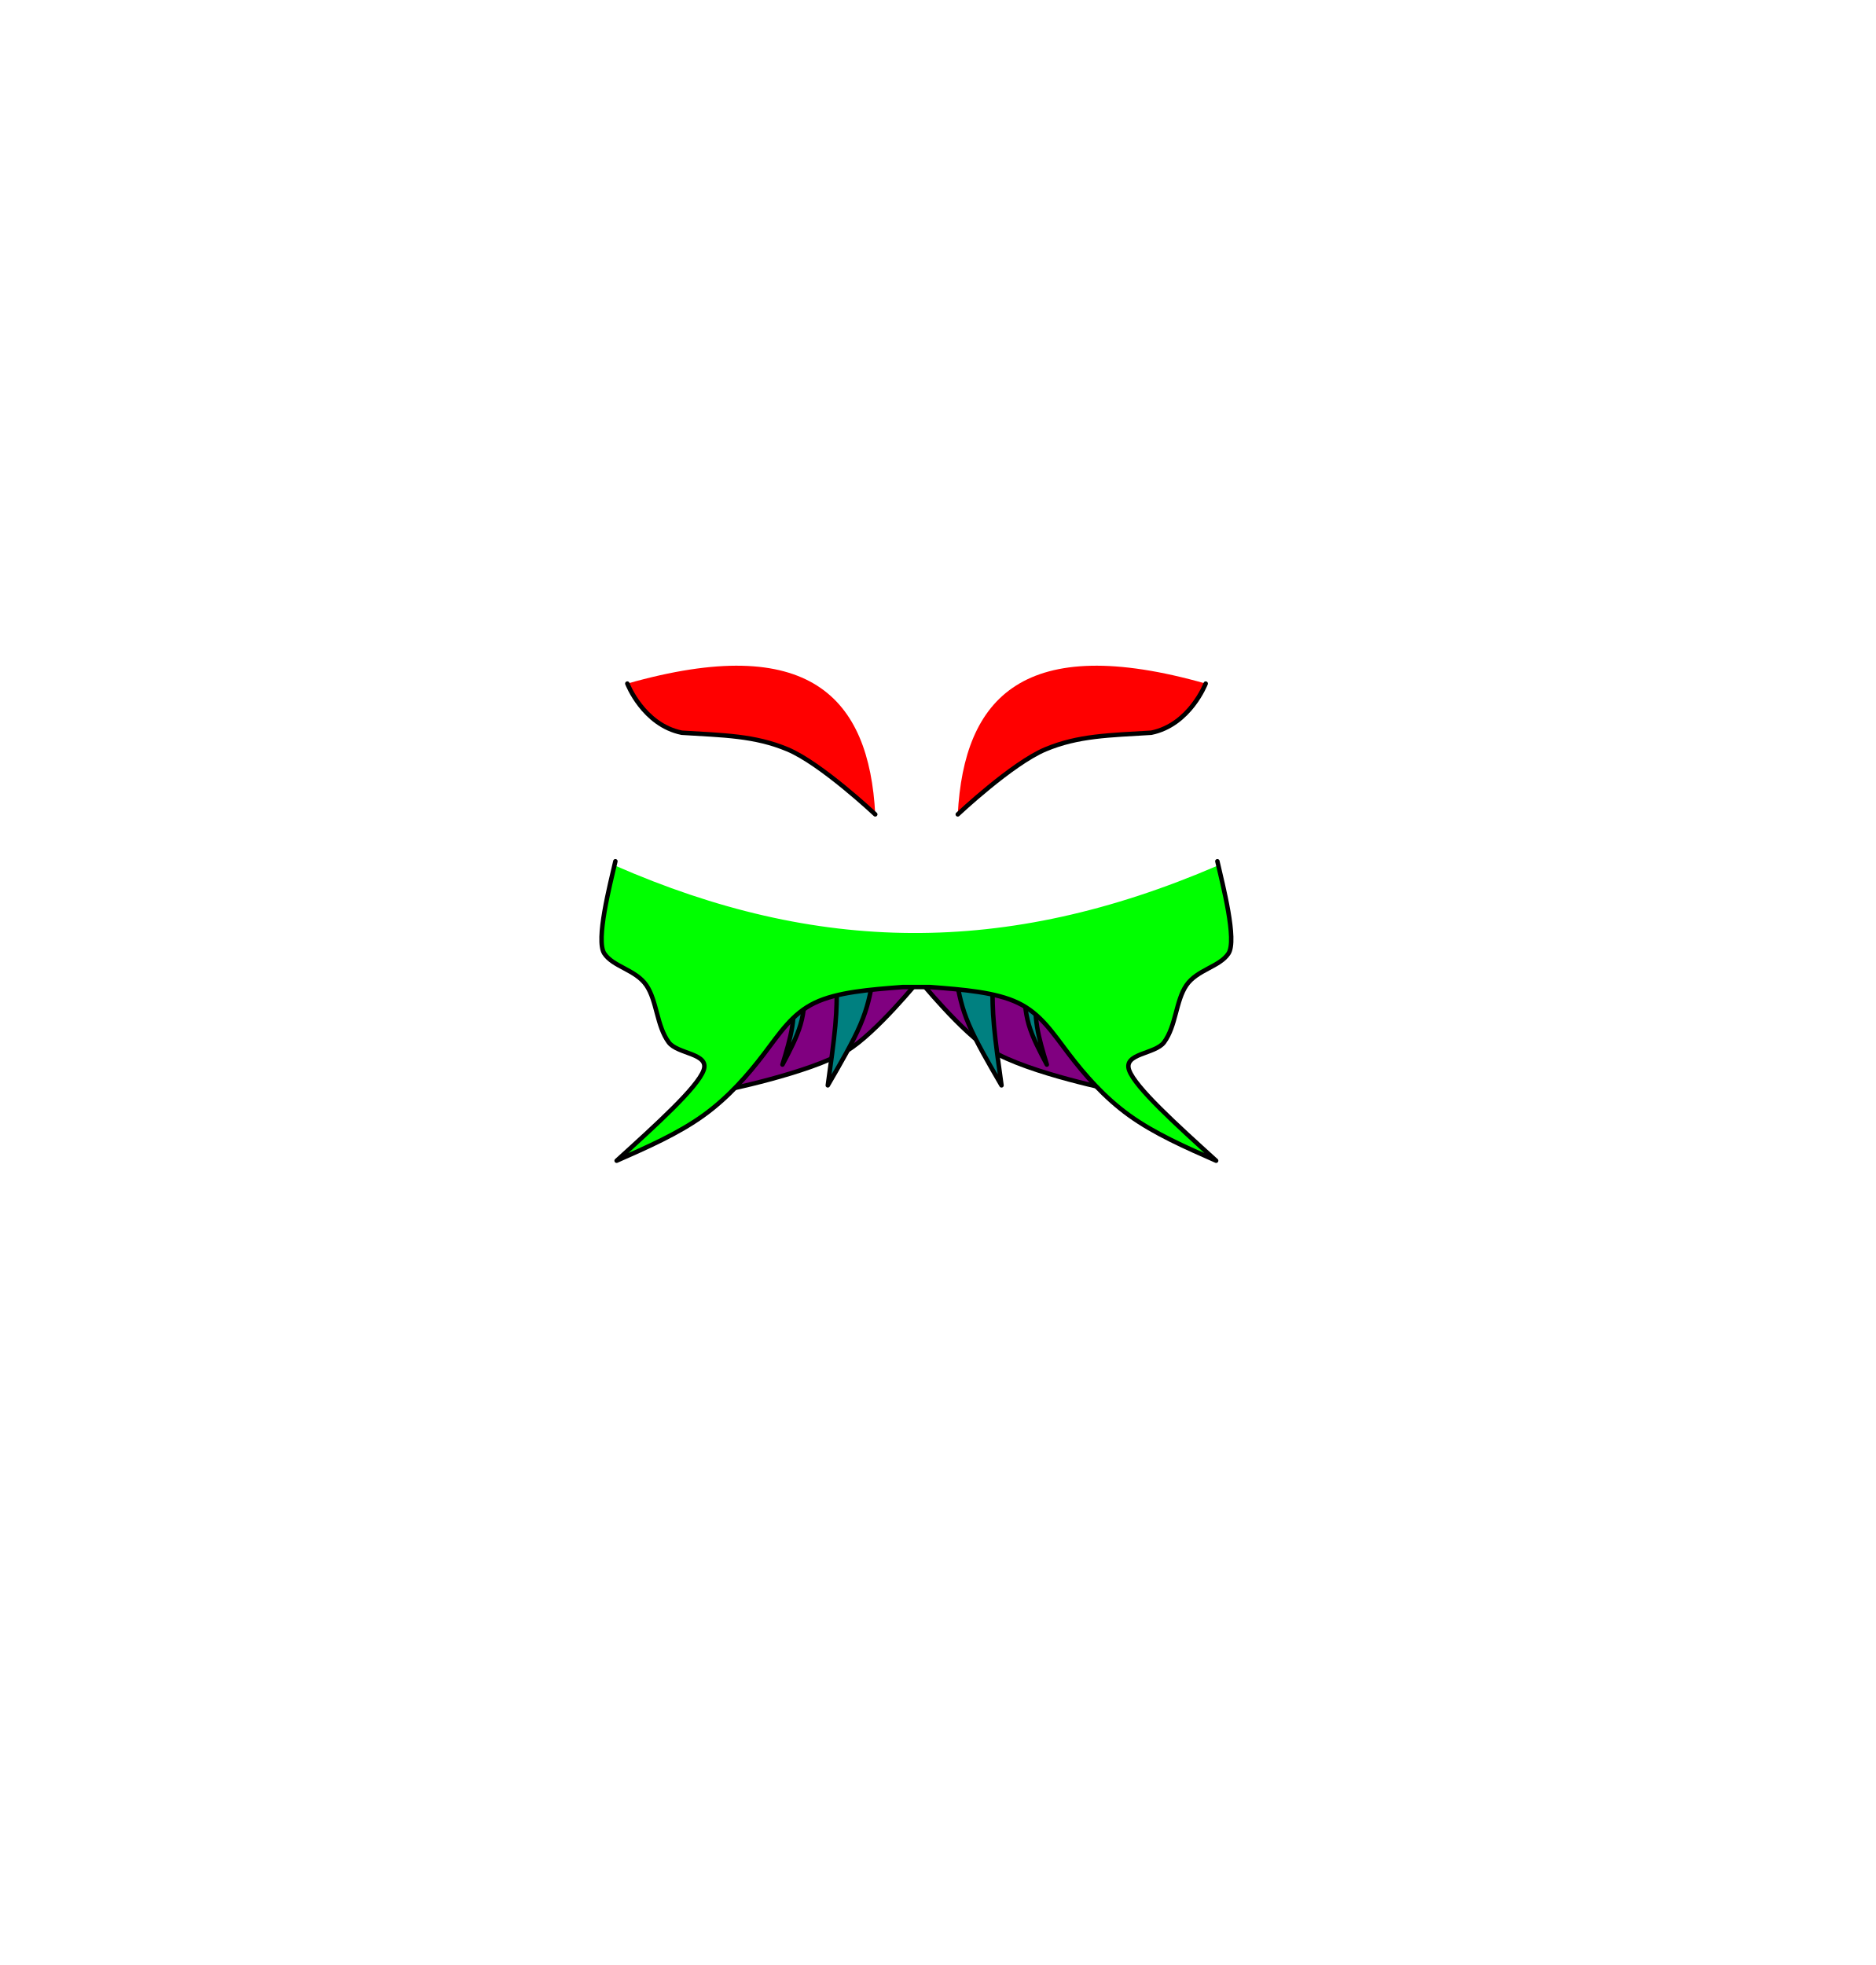
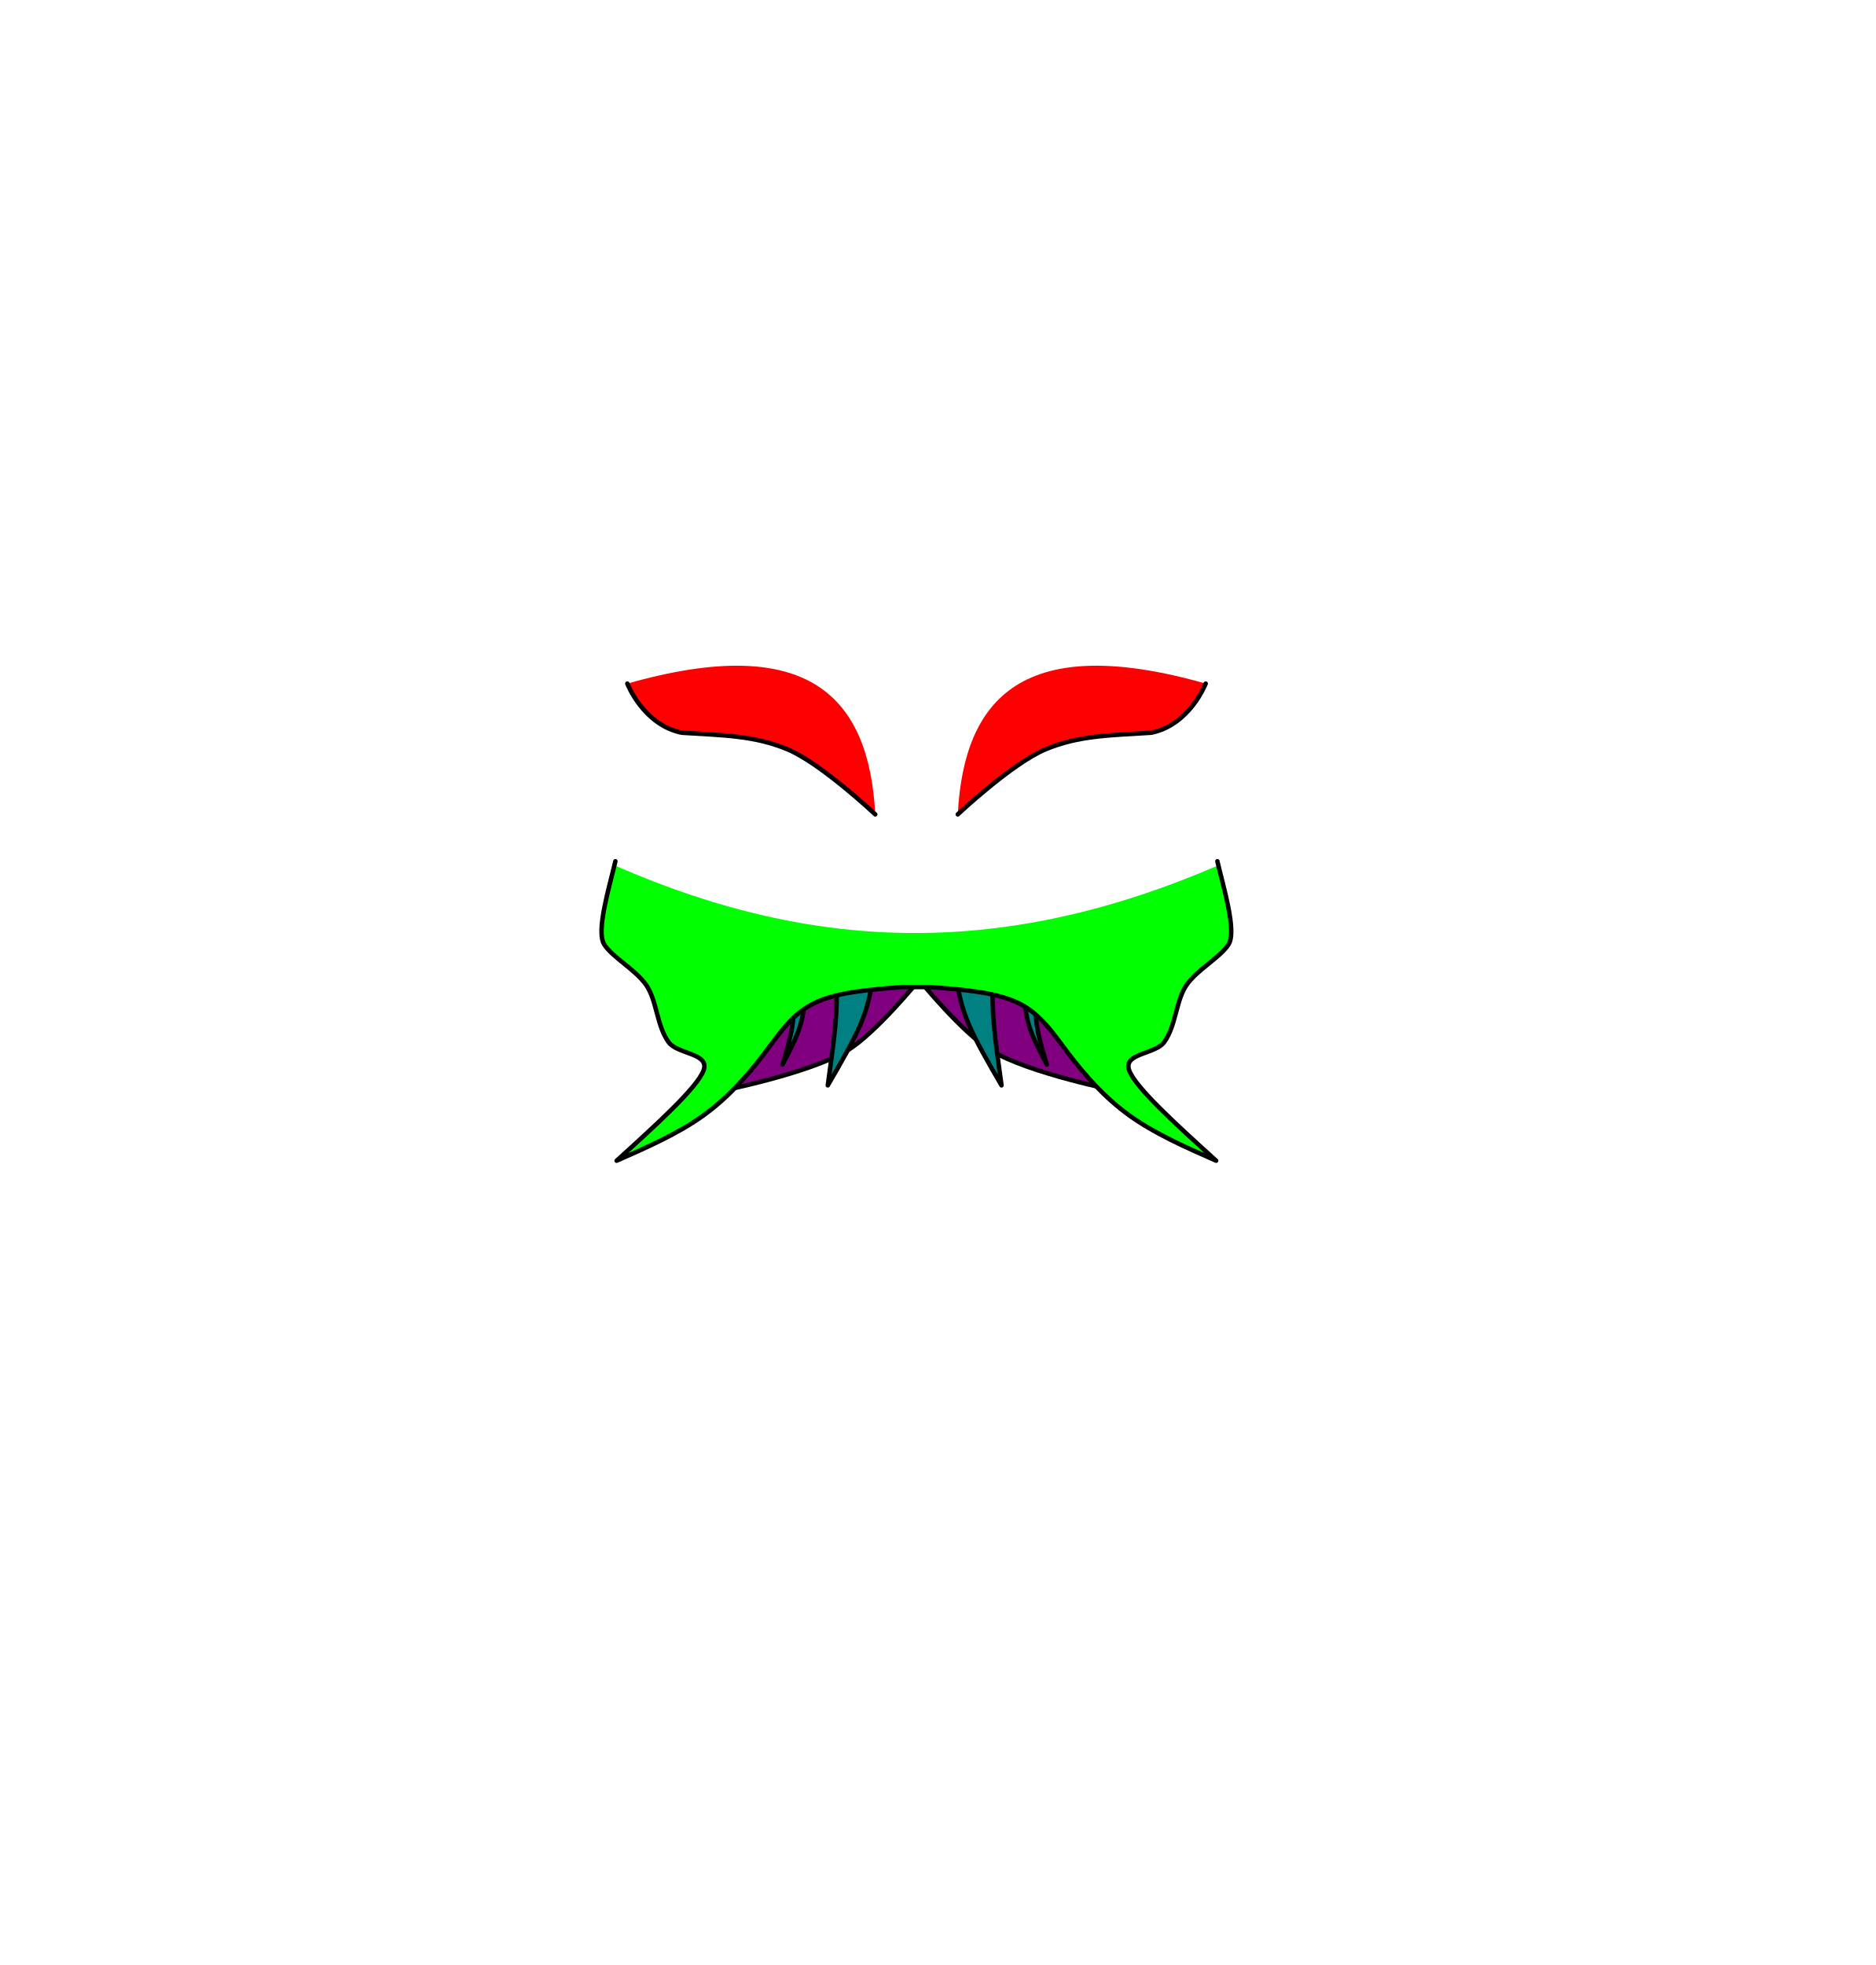
<svg xmlns="http://www.w3.org/2000/svg" width="840" height="880" viewBox="0 0 222.25 232.833" version="1.1" id="mySVG">
  <defs id="defs2">
    </defs>
  <g id="layer1">
    <path id="hair_long" style="fill:#ff0000;fill-opacity:1;stroke:none;stroke-width:0.529;stroke-linecap:round;stroke-linejoin:round;stroke-miterlimit:4;stroke-dasharray:none;stroke-opacity:1" d="m 142.876,80.999 c 0,0 -1.871,4.888 -6.449,5.822 -4.936,0.307 -8.637,0.335 -12.539,1.97 -3.976,1.667 -10.39,7.703 -10.39,7.703 0.727,-13.868 7.826,-21.619 29.378,-15.495 z m -68.536,0 c 0,0 1.871,4.888 6.449,5.822 4.936,0.307 8.637,0.335 12.539,1.97 3.976,1.667 10.39,7.703 10.39,7.703 -0.727,-13.868 -7.826,-21.619 -29.378,-15.495 z" />
    <path style="fill:none;fill-opacity:1;stroke:#000000;stroke-width:0.529;stroke-linecap:round;stroke-linejoin:round;stroke-miterlimit:4;stroke-dasharray:none;stroke-opacity:1" d="m 74.34,80.999 c 0,0 1.871,4.888 6.449,5.822 4.936,0.307 8.637,0.335 12.539,1.97 3.976,1.667 10.39,7.703 10.39,7.703" id="path1071" />
    <path id="hair_shade" style="fill:#800080;stroke:none;stroke-width:0.529;stroke-linecap:butt;stroke-linejoin:miter;stroke-miterlimit:4;stroke-dasharray:none;stroke-opacity:1" d="m 108.873,116.042 c 0,0 5.167,6.377 8.612,8.455 4.487,2.706 14.975,4.782 14.975,4.782 l -4.117,-11.337 z m 0.108,0 c 0,0 -5.167,6.377 -8.612,8.455 -4.487,2.706 -14.975,4.782 -14.975,4.782 l 4.117,-11.337 z" />
    <path style="fill:none;stroke:#000000;stroke-width:0.529;stroke-linecap:butt;stroke-linejoin:miter;stroke-miterlimit:4;stroke-dasharray:none;stroke-opacity:1" d="m 108.981,116.042 c 0,0 -5.167,6.377 -8.612,8.455 -4.487,2.706 -14.975,4.782 -14.975,4.782 l 4.117,-11.337 z" id="path12510" />
    <path style="fill:none;stroke:#000000;stroke-width:0.529;stroke-linecap:butt;stroke-linejoin:miter;stroke-miterlimit:4;stroke-dasharray:none;stroke-opacity:1" d="m 108.873,116.042 c 0,0 5.167,6.377 8.612,8.455 4.487,2.706 14.975,4.782 14.975,4.782 l -4.117,-11.337 z" id="path12536" />
    <path id="hair_highlight" style="fill:#008080;fill-opacity:1;stroke:#000000;stroke-width:0.529;stroke-linecap:round;stroke-linejoin:round;stroke-miterlimit:4;stroke-dasharray:none;stroke-opacity:1" d="m 117.613,116.823 c 0,1.374 0,2.747 0.178,4.71 0.178,1.963 0.534,4.517 0.89,7.071 -1.485,-2.554 -2.97,-5.107 -3.856,-7.176 -0.887,-2.069 -1.175,-3.653 -1.464,-5.238 m -19.253,1.284 c 0,1.374 0,2.747 -0.231,4.192 -0.231,1.445 -0.692,2.961 -1.154,4.478 0.847,-1.601 1.694,-3.202 2.144,-4.752 0.45,-1.55 0.502,-3.05 0.553,-4.55 m 27.247,0.632 c 0,1.374 0,2.747 0.231,4.192 0.231,1.445 0.692,2.961 1.154,4.478 -0.847,-1.601 -1.694,-3.202 -2.144,-4.752 -0.45,-1.55 -0.502,-3.05 -0.553,-4.55 m -22.193,-0.019 c 0,1.374 0,2.747 -0.178,4.71 -0.178,1.964 -0.534,4.517 -0.89,7.071 1.485,-2.554 2.97,-5.107 3.856,-7.176 0.887,-2.069 1.175,-3.653 1.464,-5.237" />
-     <path id="hair" style="fill:#00ff00;stroke:none;stroke-width:0.529;stroke-linecap:round;stroke-linejoin:round;stroke-miterlimit:4;stroke-dasharray:none;stroke-opacity:1" d="m 72.924,102.582 c -0.644,2.819 -2.347,8.813 -1.318,10.393 1.029,1.581 3.731,1.923 4.992,3.774 1.261,1.851 1.082,5.21 2.646,6.755 1.564,1.545 4.871,1.277 4.133,3.313 -0.738,2.036 -5.521,6.375 -10.305,10.715 3.642,-1.604 7.285,-3.208 10.27,-5.353 2.986,-2.145 5.314,-4.833 7.2,-7.311 1.886,-2.478 3.331,-4.747 5.993,-6.031 2.663,-1.284 6.544,-1.582 10.425,-1.881 h 3.263 c 3.881,0.299 7.762,0.597 10.425,1.881 2.663,1.284 4.107,3.553 5.993,6.031 1.886,2.478 4.215,5.165 7.201,7.311 2.986,2.145 6.628,3.749 10.271,5.353 -4.784,-4.34 -9.567,-8.679 -10.305,-10.715 -0.738,-2.036 2.569,-1.768 4.133,-3.313 1.564,-1.545 1.385,-4.904 2.646,-6.755 1.261,-1.851 3.963,-2.193 4.992,-3.774 1.029,-1.581 -0.674,-7.574 -1.318,-10.393 -25.217,10.858 -47.554,10.397 -71.337,0 z" />
-     <path id="path8090" style="fill:none;stroke:#000000;stroke-width:0.529;stroke-linecap:round;stroke-linejoin:round;stroke-miterlimit:4;stroke-dasharray:none;stroke-opacity:1" d="m 72.924,102.053 c -0.644,2.819 -2.347,9.342 -1.318,10.922 1.029,1.581 3.731,1.923 4.992,3.774 1.261,1.851 1.213,4.807 2.646,6.755 1.046,1.422 4.871,1.277 4.133,3.313 -0.738,2.036 -5.521,6.375 -10.305,10.715 3.642,-1.604 7.285,-3.208 10.27,-5.353 2.986,-2.145 5.314,-4.833 7.2,-7.311 1.886,-2.478 3.331,-4.747 5.993,-6.031 2.663,-1.284 6.544,-1.582 10.425,-1.881 h 3.263 c 3.881,0.299 7.762,0.597 10.425,1.881 2.663,1.284 4.107,3.553 5.993,6.031 1.886,2.478 4.215,5.165 7.201,7.311 2.986,2.145 6.628,3.749 10.271,5.353 -4.784,-4.34 -9.567,-8.679 -10.305,-10.715 -0.738,-2.036 3.087,-1.891 4.133,-3.313 1.433,-1.948 1.385,-4.904 2.646,-6.755 1.261,-1.851 3.963,-2.193 4.992,-3.774 1.029,-1.581 -0.674,-8.103 -1.318,-10.922" />
+     <path id="hair" style="fill:#00ff00;stroke:none;stroke-width:0.529;stroke-linecap:round;stroke-linejoin:round;stroke-miterlimit:4;stroke-dasharray:none;stroke-opacity:1" d="m 72.924,102.582 c -0.644,2.819 -2.347,7.754 -1.318,9.335 1.029,1.581 3.731,2.982 4.992,4.832 1.261,1.851 1.082,5.21 2.646,6.755 1.564,1.545 4.871,1.277 4.133,3.313 -0.738,2.036 -5.521,6.375 -10.305,10.715 3.642,-1.604 7.285,-3.208 10.27,-5.353 2.986,-2.145 5.314,-4.833 7.2,-7.311 1.886,-2.478 3.331,-4.747 5.993,-6.031 2.663,-1.284 6.544,-1.582 10.425,-1.881 h 3.263 c 3.881,0.299 7.762,0.597 10.425,1.881 2.663,1.284 4.107,3.553 5.993,6.031 1.886,2.478 4.215,5.165 7.201,7.311 2.986,2.145 6.628,3.749 10.271,5.353 -4.784,-4.34 -9.567,-8.679 -10.305,-10.715 -0.738,-2.036 2.569,-1.768 4.133,-3.313 1.564,-1.545 1.385,-4.904 2.646,-6.755 1.261,-1.851 3.963,-3.252 4.992,-4.832 1.029,-1.581 -0.674,-6.516 -1.318,-9.335 -25.217,10.858 -47.554,10.397 -71.337,0 z" />
+     <path id="path8090" style="fill:none;stroke:#000000;stroke-width:0.529;stroke-linecap:round;stroke-linejoin:round;stroke-miterlimit:4;stroke-dasharray:none;stroke-opacity:1" d="m 72.924,102.053 c -0.644,2.819 -2.347,8.283 -1.318,9.864 1.029,1.581 3.731,2.982 4.992,4.832 1.261,1.851 1.213,4.807 2.646,6.755 1.046,1.422 4.871,1.277 4.133,3.313 -0.738,2.036 -5.521,6.375 -10.305,10.715 3.642,-1.604 7.285,-3.208 10.27,-5.353 2.986,-2.145 5.314,-4.833 7.2,-7.311 1.886,-2.478 3.331,-4.747 5.993,-6.031 2.663,-1.284 6.544,-1.582 10.425,-1.881 h 3.263 c 3.881,0.299 7.762,0.597 10.425,1.881 2.663,1.284 4.107,3.553 5.993,6.031 1.886,2.478 4.215,5.165 7.201,7.311 2.986,2.145 6.628,3.749 10.271,5.353 -4.784,-4.34 -9.567,-8.679 -10.305,-10.715 -0.738,-2.036 3.087,-1.891 4.133,-3.313 1.433,-1.948 1.385,-4.904 2.646,-6.755 1.261,-1.851 3.963,-3.252 4.992,-4.832 1.029,-1.581 -0.674,-7.045 -1.318,-9.864" />
    <path style="fill:none;fill-opacity:1;stroke:#000000;stroke-width:0.529;stroke-linecap:round;stroke-linejoin:round;stroke-miterlimit:4;stroke-dasharray:none;stroke-opacity:1" d="m 142.876,80.999 c 0,0 -1.871,4.888 -6.449,5.822 -4.936,0.307 -8.637,0.335 -12.539,1.97 -3.976,1.667 -10.39,7.703 -10.39,7.703" id="path10654" />
  </g>
</svg>
